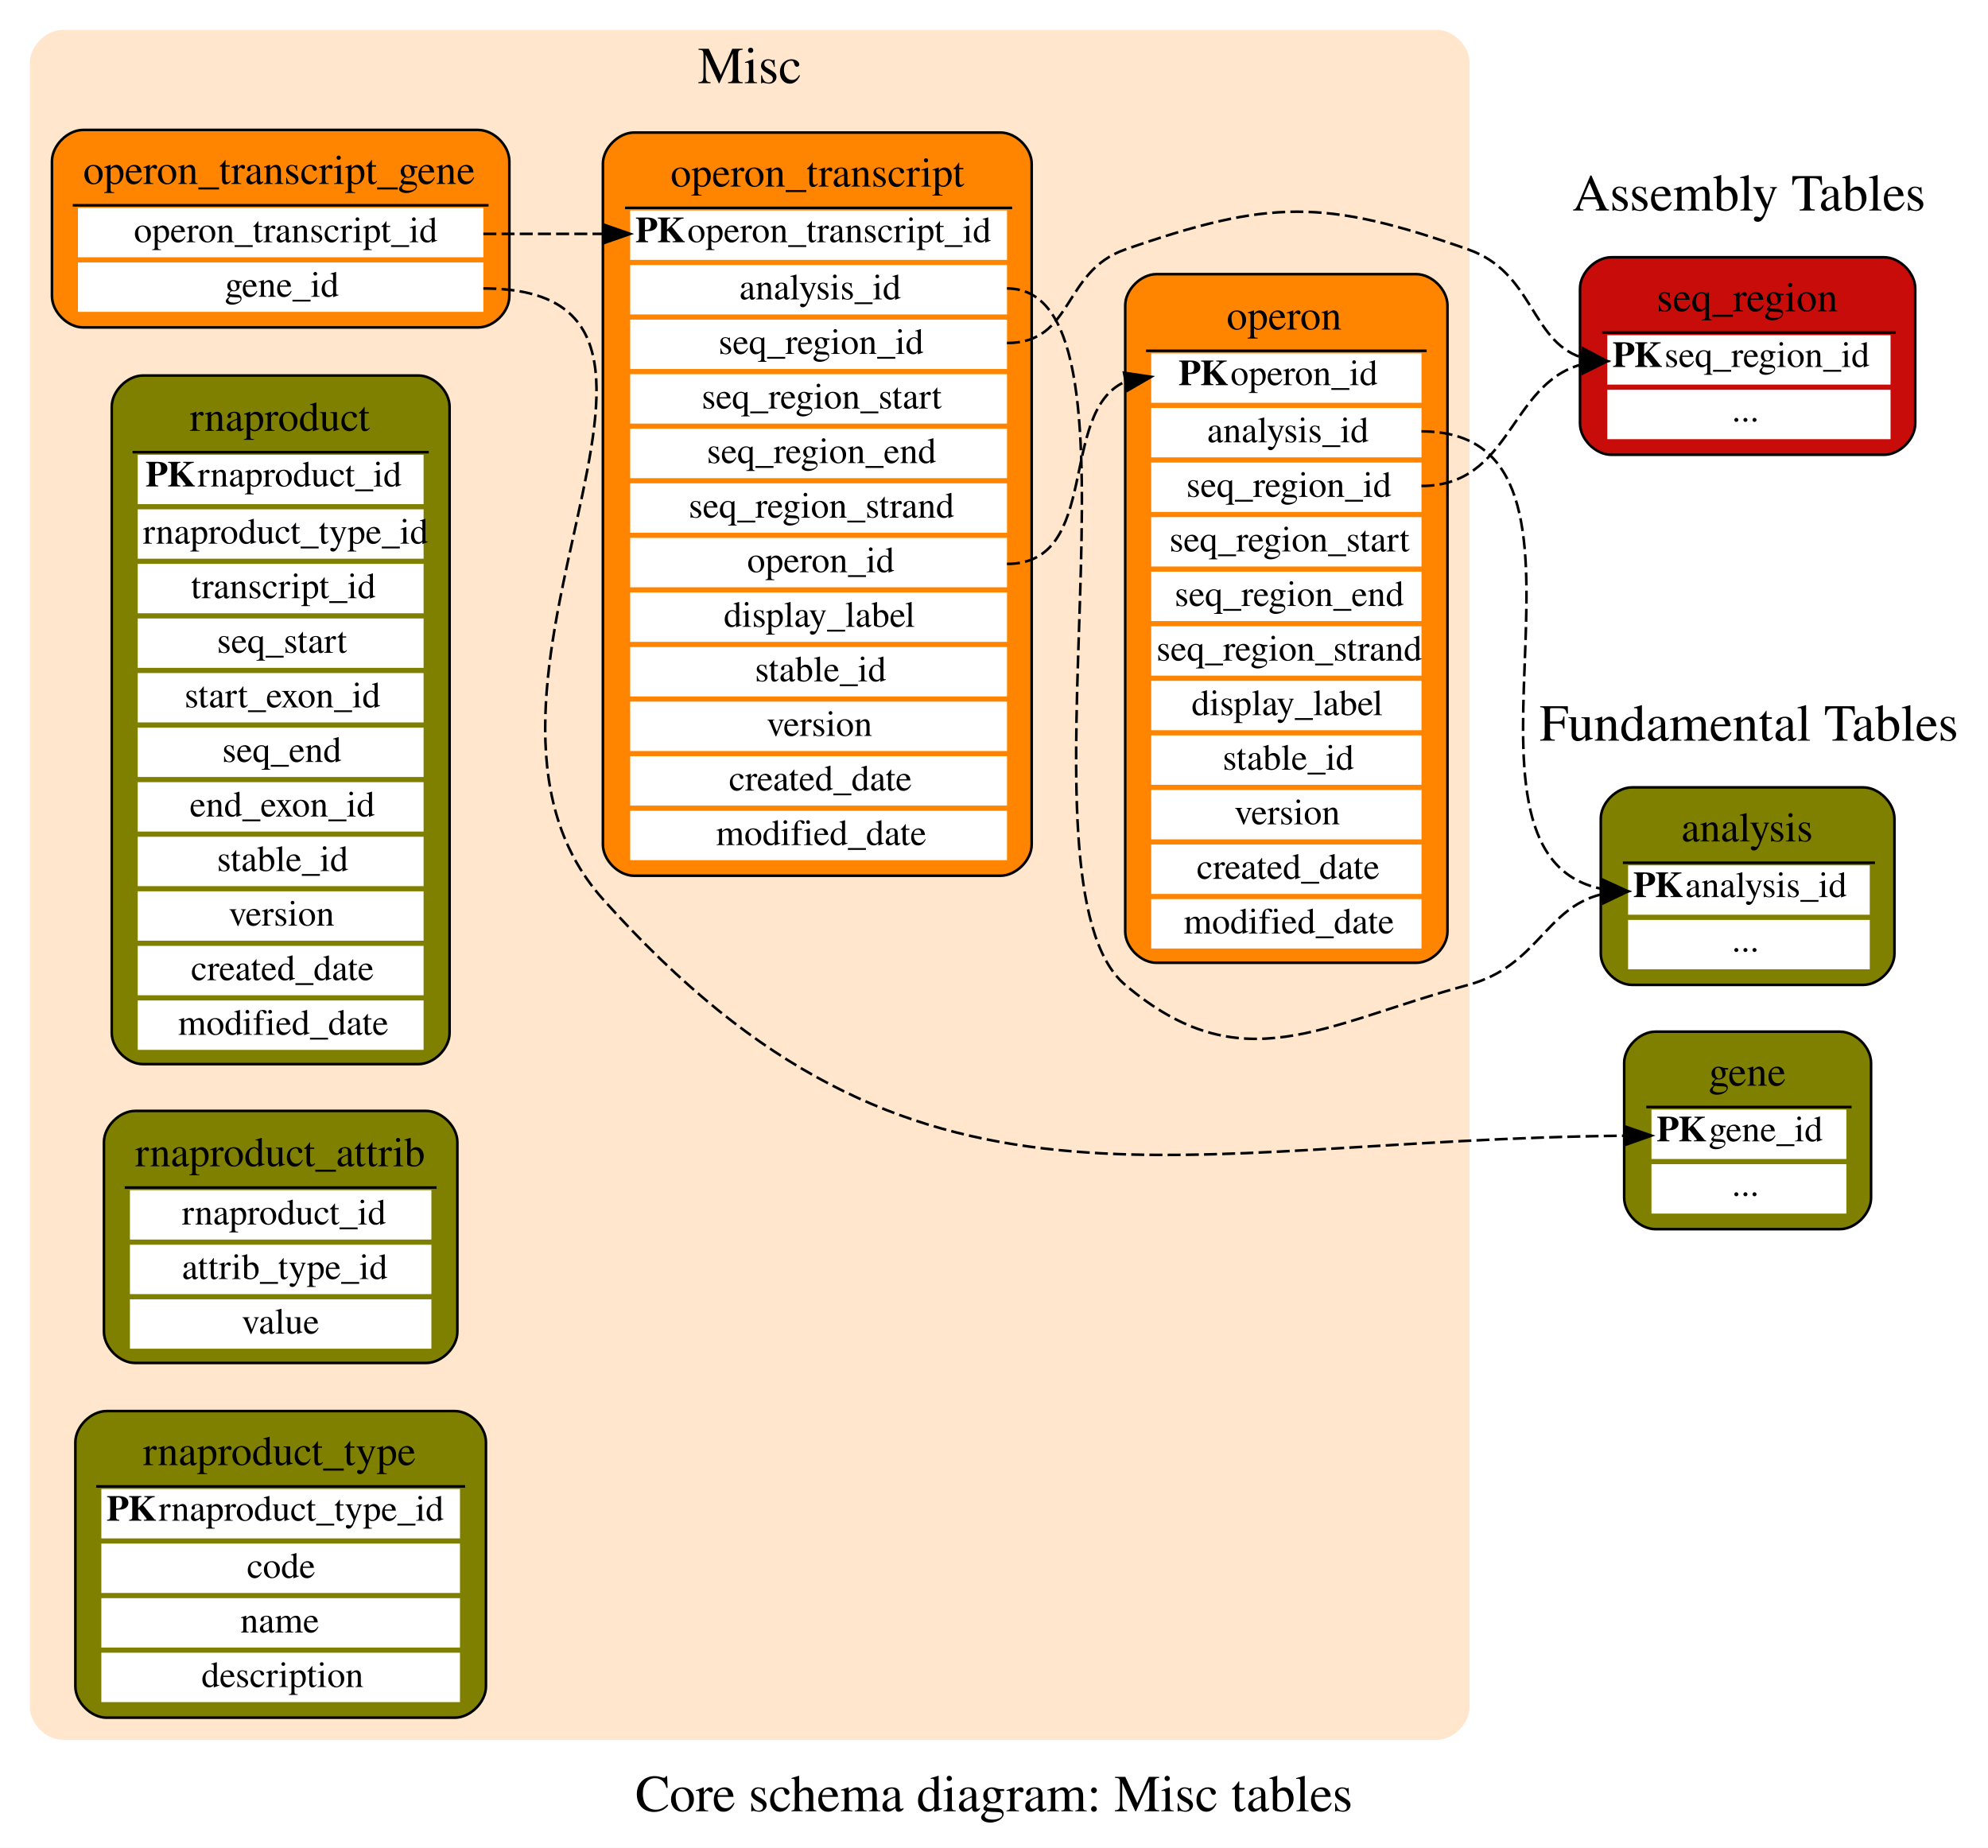
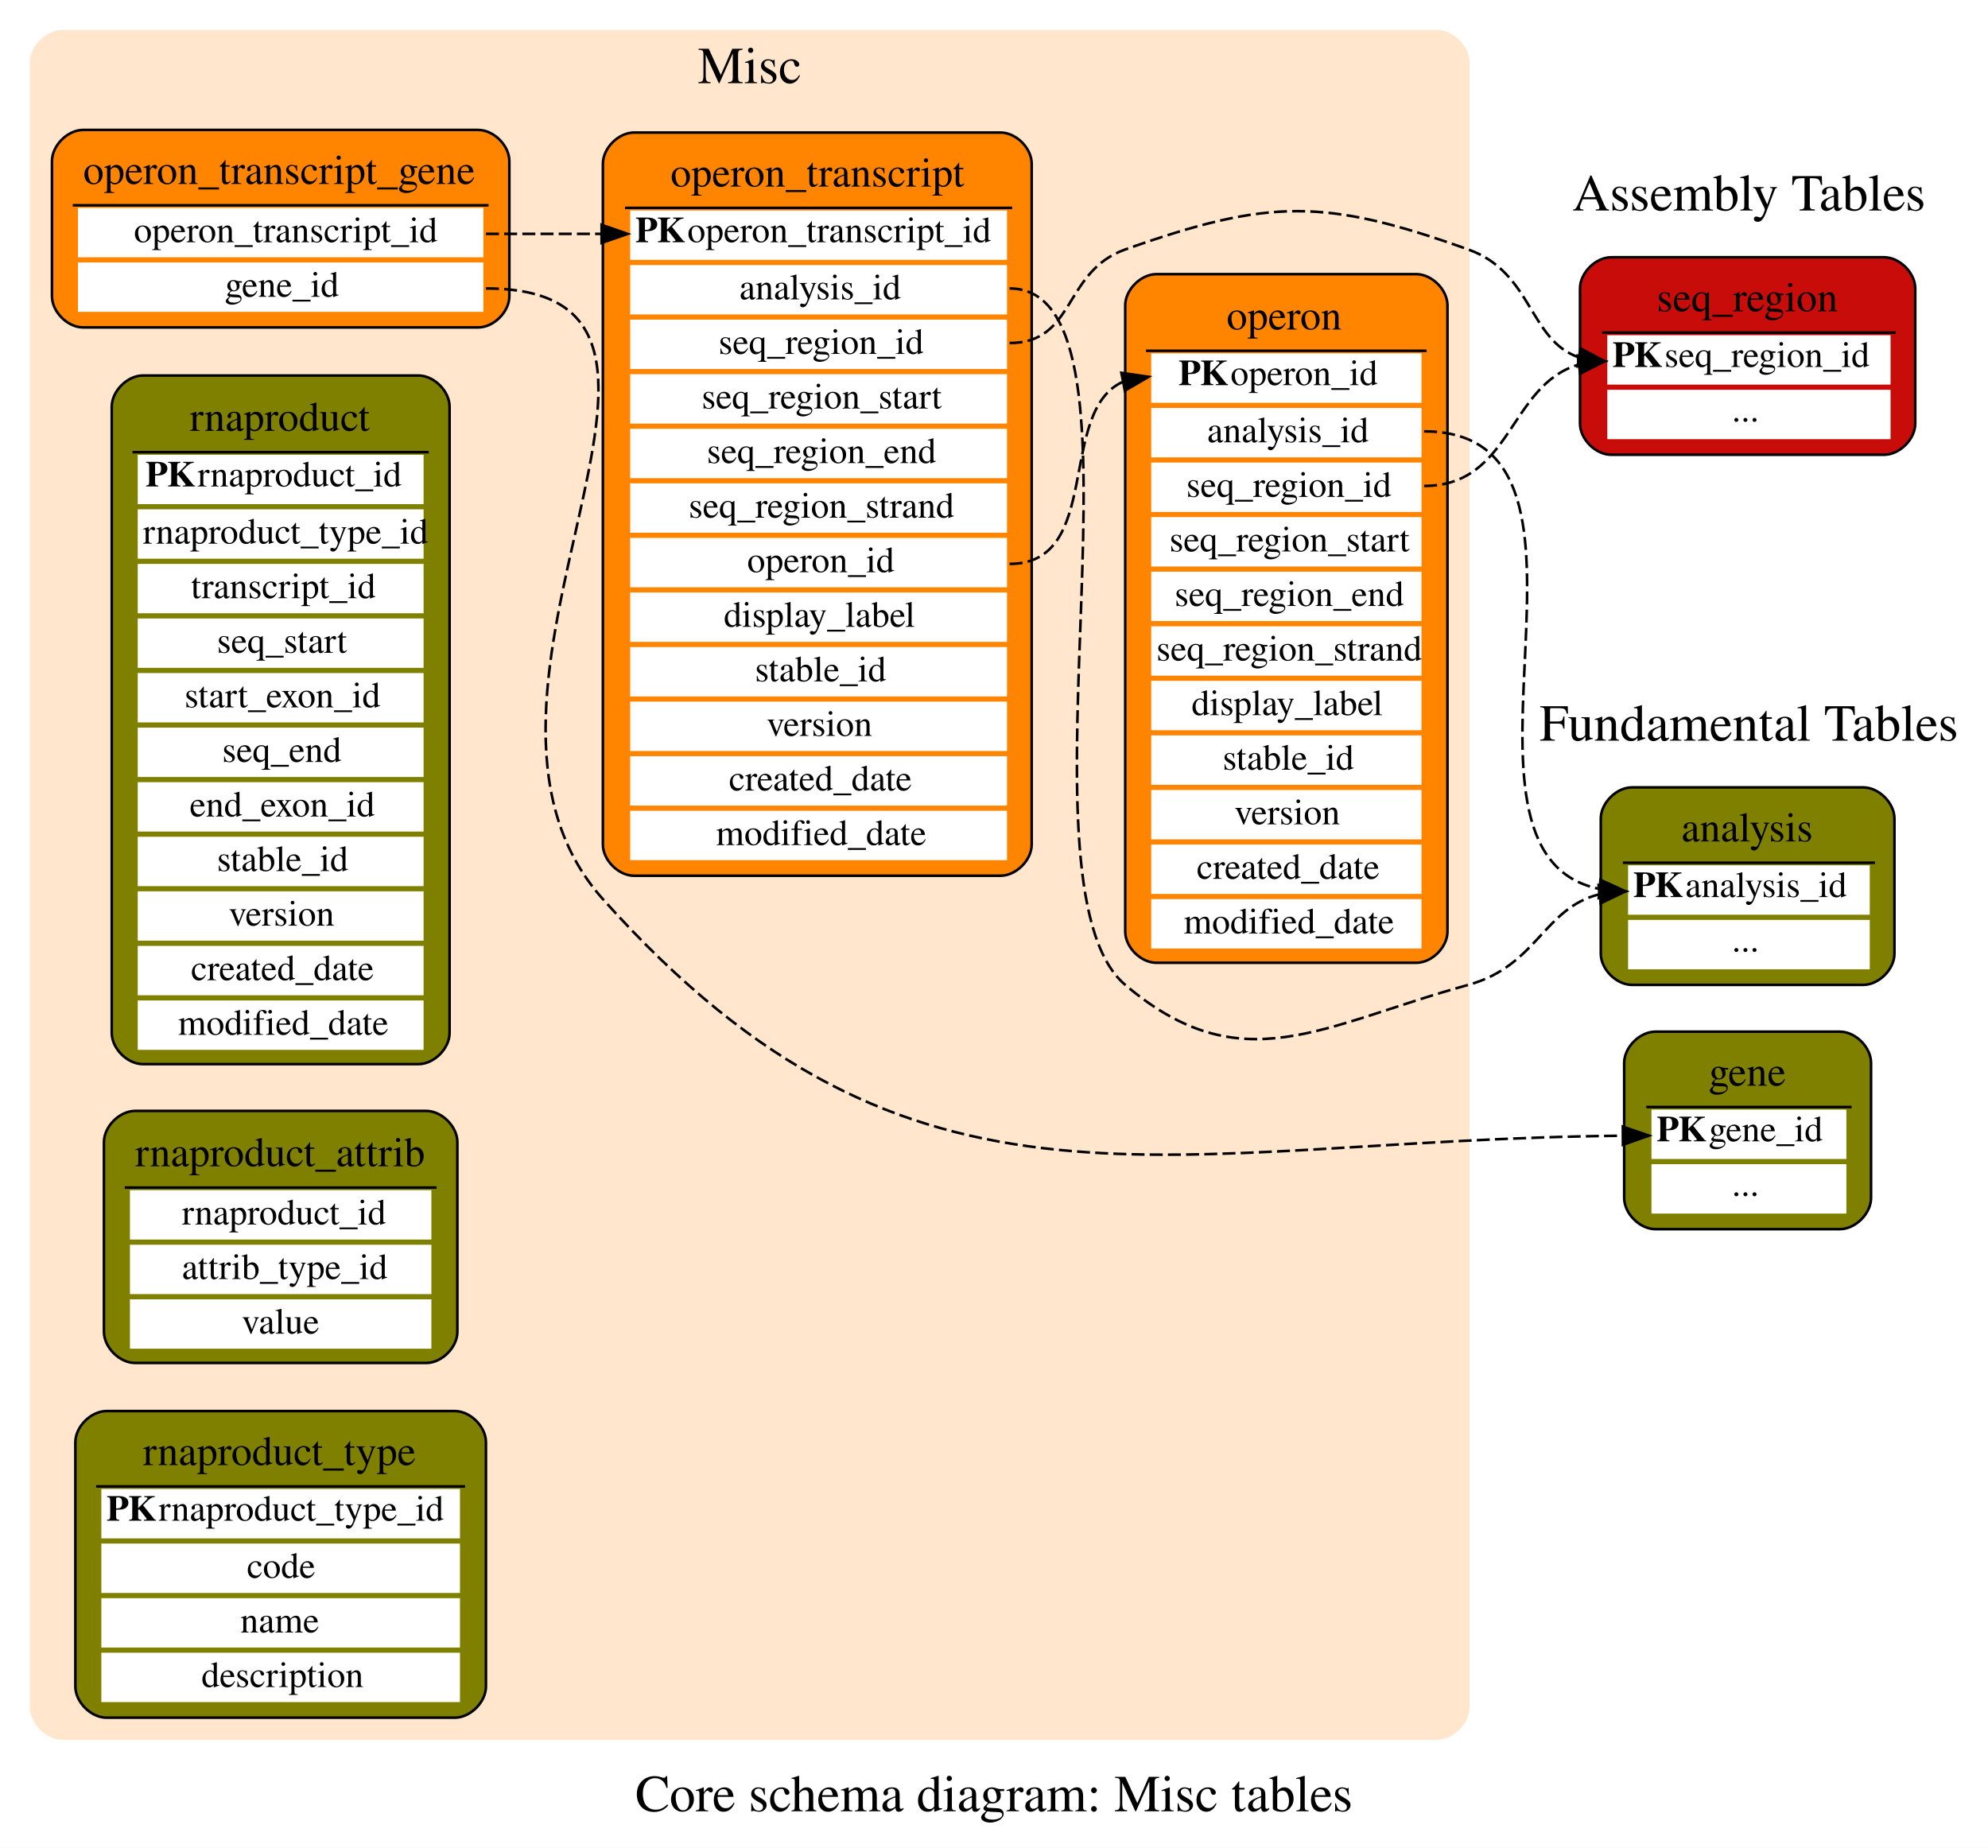
<svg xmlns="http://www.w3.org/2000/svg" width="765pt" height="711pt" viewBox="0.00 0.00 765.00 711.00">
  <g id="graph0" class="graph" transform="scale(1 1) rotate(0) translate(4 707)">
-     <polygon fill="#ffffff" stroke="transparent" points="-4,4 -4,-707 761,-707 761,4 -4,4" />
-     <text text-anchor="middle" x="378.5" y="-10" font-family="Times,serif" font-size="20.00" fill="#000000">Core schema diagram: Misc tables</text>
+     <polygon fill="white" stroke="transparent" points="-4,4 -4,-707 761,-707 761,4 -4,4" />
+     <text text-anchor="middle" x="378.5" y="-10" font-family="Times,serif" font-size="20.00">Core schema diagram: Misc tables</text>
    <g id="clust1" class="cluster">
-       <polygon fill="#ffffff" stroke="#ffffff" points="593,-524 593,-646 745,-646 745,-524 593,-524" />
-       <text text-anchor="middle" x="669" y="-626" font-family="Times,serif" font-size="20.00" fill="#000000">Assembly Tables</text>
+       <polygon fill="white" stroke="white" points="593,-524 593,-646 745,-646 745,-524 593,-524" />
+       <text text-anchor="middle" x="669" y="-626" font-family="Times,serif" font-size="20.00">Assembly Tables</text>
    </g>
    <g id="clust3" class="cluster">
      <path fill="#ffe6cc" stroke="#ffe6cc" d="M20,-38C20,-38 549,-38 549,-38 555,-38 561,-44 561,-50 561,-50 561,-683 561,-683 561,-689 555,-695 549,-695 549,-695 20,-695 20,-695 14,-695 8,-689 8,-683 8,-683 8,-50 8,-50 8,-44 14,-38 20,-38" />
-       <text text-anchor="middle" x="284.5" y="-675" font-family="Times,serif" font-size="20.00" fill="#000000">Misc</text>
+       <text text-anchor="middle" x="284.5" y="-675" font-family="Times,serif" font-size="20.00">Misc</text>
    </g>
    <g id="clust2" class="cluster">
-       <polygon fill="#ffffff" stroke="#ffffff" points="581,-226 581,-442 757,-442 757,-226 581,-226" />
-       <text text-anchor="middle" x="669" y="-422" font-family="Times,serif" font-size="20.00" fill="#000000">Fundamental Tables</text>
+       <polygon fill="white" stroke="white" points="581,-226 581,-442 757,-442 757,-226 581,-226" />
+       <text text-anchor="middle" x="669" y="-422" font-family="Times,serif" font-size="20.00">Fundamental Tables</text>
    </g>
    <g id="node1" class="node">
-       <path fill="#ff8500" stroke="#000000" d="M541,-601.5C541,-601.5 441,-601.5 441,-601.5 435,-601.5 429,-595.5 429,-589.5 429,-589.5 429,-348.5 429,-348.5 429,-342.5 435,-336.5 441,-336.5 441,-336.5 541,-336.5 541,-336.5 547,-336.5 553,-342.5 553,-348.5 553,-348.5 553,-589.5 553,-589.5 553,-595.5 547,-601.5 541,-601.5" />
-       <text text-anchor="start" x="468" y="-580.2" font-family="Times,serif" font-size="16.00" fill="#000000">operon</text>
-       <polygon fill="#ffffff" stroke="transparent" points="439,-552 439,-571 543,-571 543,-552 439,-552" />
-       <text text-anchor="start" x="449.5" y="-558.8" font-family="Times,serif" font-weight="bold" font-size="14.00" fill="#000000">PK</text>
-       <text text-anchor="start" x="469.5" y="-558.8" font-family="Times,serif" font-size="14.00" fill="#000000">  operon_id</text>
-       <polygon fill="#ffffff" stroke="transparent" points="439,-531 439,-550 543,-550 543,-531 439,-531" />
-       <text text-anchor="start" x="460.5" y="-536.8" font-family="Times,serif" font-size="14.00" fill="#000000">analysis_id</text>
-       <polygon fill="#ffffff" stroke="transparent" points="439,-510 439,-529 543,-529 543,-510 439,-510" />
-       <text text-anchor="start" x="452.5" y="-515.8" font-family="Times,serif" font-size="14.00" fill="#000000">seq_region_id</text>
-       <polygon fill="#ffffff" stroke="transparent" points="439,-489 439,-508 543,-508 543,-489 439,-489" />
-       <text text-anchor="start" x="446" y="-494.8" font-family="Times,serif" font-size="14.00" fill="#000000">seq_region_start</text>
-       <polygon fill="#ffffff" stroke="transparent" points="439,-468 439,-487 543,-487 543,-468 439,-468" />
-       <text text-anchor="start" x="448" y="-473.8" font-family="Times,serif" font-size="14.00" fill="#000000">seq_region_end</text>
-       <polygon fill="#ffffff" stroke="transparent" points="439,-447 439,-466 543,-466 543,-447 439,-447" />
-       <text text-anchor="start" x="441" y="-452.8" font-family="Times,serif" font-size="14.00" fill="#000000">seq_region_strand</text>
-       <polygon fill="#ffffff" stroke="transparent" points="439,-426 439,-445 543,-445 543,-426 439,-426" />
-       <text text-anchor="start" x="454.5" y="-431.8" font-family="Times,serif" font-size="14.00" fill="#000000">display_label</text>
-       <polygon fill="#ffffff" stroke="transparent" points="439,-405 439,-424 543,-424 543,-405 439,-405" />
-       <text text-anchor="start" x="466.5" y="-410.8" font-family="Times,serif" font-size="14.00" fill="#000000">stable_id</text>
-       <polygon fill="#ffffff" stroke="transparent" points="439,-384 439,-403 543,-403 543,-384 439,-384" />
-       <text text-anchor="start" x="471" y="-389.8" font-family="Times,serif" font-size="14.00" fill="#000000">version</text>
-       <polygon fill="#ffffff" stroke="transparent" points="439,-363 439,-382 543,-382 543,-363 439,-363" />
-       <text text-anchor="start" x="456.5" y="-368.8" font-family="Times,serif" font-size="14.00" fill="#000000">created_date</text>
-       <polygon fill="#ffffff" stroke="transparent" points="439,-342 439,-361 543,-361 543,-342 439,-342" />
-       <text text-anchor="start" x="451.5" y="-347.8" font-family="Times,serif" font-size="14.00" fill="#000000">modified_date</text>
-       <polygon fill="#000000" stroke="#000000" points="437,-572 437,-572 545,-572 545,-572 437,-572" />
+       <path fill="#ff8500" stroke="black" d="M541,-601.5C541,-601.5 441,-601.5 441,-601.5 435,-601.5 429,-595.5 429,-589.5 429,-589.5 429,-348.5 429,-348.5 429,-342.5 435,-336.5 441,-336.5 441,-336.5 541,-336.5 541,-336.5 547,-336.5 553,-342.5 553,-348.5 553,-348.5 553,-589.5 553,-589.5 553,-595.5 547,-601.5 541,-601.5" />
+       <text text-anchor="start" x="468" y="-580.2" font-family="Times,serif" font-size="16.00">operon</text>
+       <polygon fill="white" stroke="transparent" points="439,-552 439,-571 543,-571 543,-552 439,-552" />
+       <text text-anchor="start" x="449.5" y="-558.8" font-family="Times,serif" font-weight="bold" font-size="14.00">PK</text>
+       <text text-anchor="start" x="469.5" y="-558.8" font-family="Times,serif" font-size="14.00">  operon_id</text>
+       <polygon fill="white" stroke="transparent" points="439,-531 439,-550 543,-550 543,-531 439,-531" />
+       <text text-anchor="start" x="460.5" y="-536.8" font-family="Times,serif" font-size="14.00">analysis_id</text>
+       <polygon fill="white" stroke="transparent" points="439,-510 439,-529 543,-529 543,-510 439,-510" />
+       <text text-anchor="start" x="452.5" y="-515.8" font-family="Times,serif" font-size="14.00">seq_region_id</text>
+       <polygon fill="white" stroke="transparent" points="439,-489 439,-508 543,-508 543,-489 439,-489" />
+       <text text-anchor="start" x="446" y="-494.8" font-family="Times,serif" font-size="14.00">seq_region_start</text>
+       <polygon fill="white" stroke="transparent" points="439,-468 439,-487 543,-487 543,-468 439,-468" />
+       <text text-anchor="start" x="448" y="-473.8" font-family="Times,serif" font-size="14.00">seq_region_end</text>
+       <polygon fill="white" stroke="transparent" points="439,-447 439,-466 543,-466 543,-447 439,-447" />
+       <text text-anchor="start" x="441" y="-452.8" font-family="Times,serif" font-size="14.00">seq_region_strand</text>
+       <polygon fill="white" stroke="transparent" points="439,-426 439,-445 543,-445 543,-426 439,-426" />
+       <text text-anchor="start" x="454.5" y="-431.8" font-family="Times,serif" font-size="14.00">display_label</text>
+       <polygon fill="white" stroke="transparent" points="439,-405 439,-424 543,-424 543,-405 439,-405" />
+       <text text-anchor="start" x="466.5" y="-410.8" font-family="Times,serif" font-size="14.00">stable_id</text>
+       <polygon fill="white" stroke="transparent" points="439,-384 439,-403 543,-403 543,-384 439,-384" />
+       <text text-anchor="start" x="471" y="-389.8" font-family="Times,serif" font-size="14.00">version</text>
+       <polygon fill="white" stroke="transparent" points="439,-363 439,-382 543,-382 543,-363 439,-363" />
+       <text text-anchor="start" x="456.5" y="-368.8" font-family="Times,serif" font-size="14.00">created_date</text>
+       <polygon fill="white" stroke="transparent" points="439,-342 439,-361 543,-361 543,-342 439,-342" />
+       <text text-anchor="start" x="451.5" y="-347.8" font-family="Times,serif" font-size="14.00">modified_date</text>
+       <polygon fill="black" stroke="black" points="437,-572 437,-572 545,-572 545,-572 437,-572" />
    </g>
    <g id="node7" class="node">
-       <path fill="#808000" stroke="#000000" d="M713,-404C713,-404 624,-404 624,-404 618,-404 612,-398 612,-392 612,-392 612,-340 612,-340 612,-334 618,-328 624,-328 624,-328 713,-328 713,-328 719,-328 725,-334 725,-340 725,-340 725,-392 725,-392 725,-398 719,-404 713,-404" />
-       <text text-anchor="start" x="643" y="-383.2" font-family="Times,serif" font-size="16.00" fill="#000000">analysis</text>
-       <polygon fill="#ffffff" stroke="transparent" points="622.5,-355 622.5,-374 715.5,-374 715.5,-355 622.5,-355" />
-       <text text-anchor="start" x="624.5" y="-361.8" font-family="Times,serif" font-weight="bold" font-size="14.00" fill="#000000">PK</text>
-       <text text-anchor="start" x="644.5" y="-361.8" font-family="Times,serif" font-size="14.00" fill="#000000">  analysis_id</text>
-       <polygon fill="#ffffff" stroke="transparent" points="622.5,-334 622.5,-353 715.5,-353 715.5,-334 622.5,-334" />
-       <text text-anchor="start" x="663" y="-340.8" font-family="Times,serif" font-style="italic" font-size="14.00" fill="#000000">...</text>
-       <polygon fill="#000000" stroke="#000000" points="620.5,-375 620.5,-375 717.5,-375 717.5,-375 620.5,-375" />
+       <path fill="#808000" stroke="black" d="M713,-404C713,-404 624,-404 624,-404 618,-404 612,-398 612,-392 612,-392 612,-340 612,-340 612,-334 618,-328 624,-328 624,-328 713,-328 713,-328 719,-328 725,-334 725,-340 725,-340 725,-392 725,-392 725,-398 719,-404 713,-404" />
+       <text text-anchor="start" x="643" y="-383.2" font-family="Times,serif" font-size="16.00">analysis</text>
+       <polygon fill="white" stroke="transparent" points="622.5,-355 622.5,-374 715.5,-374 715.5,-355 622.5,-355" />
+       <text text-anchor="start" x="624.5" y="-361.8" font-family="Times,serif" font-weight="bold" font-size="14.00">PK</text>
+       <text text-anchor="start" x="644.5" y="-361.8" font-family="Times,serif" font-size="14.00">  analysis_id</text>
+       <polygon fill="white" stroke="transparent" points="622.5,-334 622.5,-353 715.5,-353 715.5,-334 622.5,-334" />
+       <text text-anchor="start" x="663" y="-340.8" font-family="Times,serif" font-style="italic" font-size="14.00">...</text>
+       <polygon fill="black" stroke="black" points="620.5,-375 620.5,-375 717.5,-375 717.5,-375 620.5,-375" />
    </g>
    <g id="edge1" class="edge">
-       <path fill="none" stroke="#000000" stroke-dasharray="5,2" d="M543,-541C625.532,-541 543.922,-378.884 612.348,-364.952" />
-       <polygon fill="#000000" stroke="#000000" points="612.871,-368.419 622.5,-364 612.217,-361.449 612.871,-368.419" />
+       <path fill="none" stroke="black" stroke-dasharray="5,2" d="M544,-541C626.19,-541 543.39,-378.88 611.4,-364.95" />
+       <polygon fill="black" stroke="black" points="611.87,-368.42 621.5,-364 611.22,-361.45 611.87,-368.42" />
    </g>
    <g id="node9" class="node">
-       <path fill="#c70c09" stroke="#000000" d="M721,-608C721,-608 616,-608 616,-608 610,-608 604,-602 604,-596 604,-596 604,-544 604,-544 604,-538 610,-532 616,-532 616,-532 721,-532 721,-532 727,-532 733,-538 733,-544 733,-544 733,-596 733,-596 733,-602 727,-608 721,-608" />
-       <text text-anchor="start" x="633.5" y="-587.2" font-family="Times,serif" font-size="16.00" fill="#000000">seq_region</text>
-       <polygon fill="#ffffff" stroke="transparent" points="614.5,-559 614.5,-578 723.5,-578 723.5,-559 614.5,-559" />
-       <text text-anchor="start" x="616.5" y="-565.8" font-family="Times,serif" font-weight="bold" font-size="14.00" fill="#000000">PK</text>
-       <text text-anchor="start" x="636.5" y="-565.8" font-family="Times,serif" font-size="14.00" fill="#000000">  seq_region_id</text>
-       <polygon fill="#ffffff" stroke="transparent" points="614.5,-538 614.5,-557 723.5,-557 723.5,-538 614.5,-538" />
-       <text text-anchor="start" x="663" y="-544.8" font-family="Times,serif" font-style="italic" font-size="14.00" fill="#000000">...</text>
-       <polygon fill="#000000" stroke="#000000" points="612.5,-579 612.5,-579 725.5,-579 725.5,-579 612.5,-579" />
+       <path fill="#c70c09" stroke="black" d="M721,-608C721,-608 616,-608 616,-608 610,-608 604,-602 604,-596 604,-596 604,-544 604,-544 604,-538 610,-532 616,-532 616,-532 721,-532 721,-532 727,-532 733,-538 733,-544 733,-544 733,-596 733,-596 733,-602 727,-608 721,-608" />
+       <text text-anchor="start" x="633.5" y="-587.2" font-family="Times,serif" font-size="16.00">seq_region</text>
+       <polygon fill="white" stroke="transparent" points="614.5,-559 614.5,-578 723.5,-578 723.5,-559 614.5,-559" />
+       <text text-anchor="start" x="616.5" y="-565.8" font-family="Times,serif" font-weight="bold" font-size="14.00">PK</text>
+       <text text-anchor="start" x="636.5" y="-565.8" font-family="Times,serif" font-size="14.00">  seq_region_id</text>
+       <polygon fill="white" stroke="transparent" points="614.5,-538 614.5,-557 723.5,-557 723.5,-538 614.5,-538" />
+       <text text-anchor="start" x="663" y="-544.8" font-family="Times,serif" font-style="italic" font-size="14.00">...</text>
+       <polygon fill="black" stroke="black" points="612.5,-579 612.5,-579 725.5,-579 725.5,-579 612.5,-579" />
    </g>
    <g id="edge2" class="edge">
-       <path fill="none" stroke="#000000" stroke-dasharray="5,2" d="M543,-520C577.537,-520 576.798,-559.083 604.446,-566.716" />
-       <polygon fill="#000000" stroke="#000000" points="604.137,-570.205 614.5,-568 605.024,-563.261 604.137,-570.205" />
+       <path fill="none" stroke="black" stroke-dasharray="5,2" d="M544,-520C577.73,-520 576.65,-558.75 603.31,-566.62" />
+       <polygon fill="black" stroke="black" points="603.12,-570.12 613.5,-568 604.06,-563.19 603.12,-570.12" />
    </g>
    <g id="node2" class="node">
-       <path fill="#ff8500" stroke="#000000" d="M381,-656C381,-656 240,-656 240,-656 234,-656 228,-650 228,-644 228,-644 228,-382 228,-382 228,-376 234,-370 240,-370 240,-370 381,-370 381,-370 387,-370 393,-376 393,-382 393,-382 393,-644 393,-644 393,-650 387,-656 381,-656" />
-       <text text-anchor="start" x="254" y="-635.2" font-family="Times,serif" font-size="16.00" fill="#000000">operon_transcript</text>
-       <polygon fill="#ffffff" stroke="transparent" points="238.5,-607 238.5,-626 383.5,-626 383.5,-607 238.5,-607" />
-       <text text-anchor="start" x="240.5" y="-613.8" font-family="Times,serif" font-weight="bold" font-size="14.00" fill="#000000">PK</text>
-       <text text-anchor="start" x="260.5" y="-613.8" font-family="Times,serif" font-size="14.00" fill="#000000">  operon_transcript_id</text>
-       <polygon fill="#ffffff" stroke="transparent" points="238.5,-586 238.5,-605 383.5,-605 383.5,-586 238.5,-586" />
-       <text text-anchor="start" x="280.5" y="-591.8" font-family="Times,serif" font-size="14.00" fill="#000000">analysis_id</text>
-       <polygon fill="#ffffff" stroke="transparent" points="238.5,-565 238.5,-584 383.5,-584 383.5,-565 238.5,-565" />
-       <text text-anchor="start" x="272.5" y="-570.8" font-family="Times,serif" font-size="14.00" fill="#000000">seq_region_id</text>
-       <polygon fill="#ffffff" stroke="transparent" points="238.5,-544 238.5,-563 383.5,-563 383.5,-544 238.5,-544" />
-       <text text-anchor="start" x="266" y="-549.8" font-family="Times,serif" font-size="14.00" fill="#000000">seq_region_start</text>
-       <polygon fill="#ffffff" stroke="transparent" points="238.5,-523 238.5,-542 383.5,-542 383.5,-523 238.5,-523" />
-       <text text-anchor="start" x="268" y="-528.8" font-family="Times,serif" font-size="14.00" fill="#000000">seq_region_end</text>
-       <polygon fill="#ffffff" stroke="transparent" points="238.5,-502 238.5,-521 383.5,-521 383.5,-502 238.5,-502" />
-       <text text-anchor="start" x="261" y="-507.8" font-family="Times,serif" font-size="14.00" fill="#000000">seq_region_strand</text>
-       <polygon fill="#ffffff" stroke="transparent" points="238.5,-481 238.5,-500 383.5,-500 383.5,-481 238.5,-481" />
-       <text text-anchor="start" x="283.5" y="-486.8" font-family="Times,serif" font-size="14.00" fill="#000000">operon_id</text>
-       <polygon fill="#ffffff" stroke="transparent" points="238.5,-460 238.5,-479 383.5,-479 383.5,-460 238.5,-460" />
-       <text text-anchor="start" x="274.5" y="-465.8" font-family="Times,serif" font-size="14.00" fill="#000000">display_label</text>
-       <polygon fill="#ffffff" stroke="transparent" points="238.5,-439 238.5,-458 383.5,-458 383.5,-439 238.5,-439" />
-       <text text-anchor="start" x="286.5" y="-444.8" font-family="Times,serif" font-size="14.00" fill="#000000">stable_id</text>
-       <polygon fill="#ffffff" stroke="transparent" points="238.5,-418 238.5,-437 383.5,-437 383.5,-418 238.5,-418" />
-       <text text-anchor="start" x="291" y="-423.8" font-family="Times,serif" font-size="14.00" fill="#000000">version</text>
-       <polygon fill="#ffffff" stroke="transparent" points="238.5,-397 238.5,-416 383.5,-416 383.5,-397 238.5,-397" />
-       <text text-anchor="start" x="276.5" y="-402.8" font-family="Times,serif" font-size="14.00" fill="#000000">created_date</text>
-       <polygon fill="#ffffff" stroke="transparent" points="238.5,-376 238.5,-395 383.5,-395 383.5,-376 238.5,-376" />
-       <text text-anchor="start" x="271.5" y="-381.8" font-family="Times,serif" font-size="14.00" fill="#000000">modified_date</text>
-       <polygon fill="#000000" stroke="#000000" points="236.5,-627 236.5,-627 385.5,-627 385.5,-627 236.5,-627" />
+       <path fill="#ff8500" stroke="black" d="M381,-656C381,-656 240,-656 240,-656 234,-656 228,-650 228,-644 228,-644 228,-382 228,-382 228,-376 234,-370 240,-370 240,-370 381,-370 381,-370 387,-370 393,-376 393,-382 393,-382 393,-644 393,-644 393,-650 387,-656 381,-656" />
+       <text text-anchor="start" x="254" y="-635.2" font-family="Times,serif" font-size="16.00">operon_transcript</text>
+       <polygon fill="white" stroke="transparent" points="238.5,-607 238.5,-626 383.5,-626 383.5,-607 238.5,-607" />
+       <text text-anchor="start" x="240.5" y="-613.8" font-family="Times,serif" font-weight="bold" font-size="14.00">PK</text>
+       <text text-anchor="start" x="260.5" y="-613.8" font-family="Times,serif" font-size="14.00">  operon_transcript_id</text>
+       <polygon fill="white" stroke="transparent" points="238.5,-586 238.5,-605 383.5,-605 383.5,-586 238.5,-586" />
+       <text text-anchor="start" x="280.5" y="-591.8" font-family="Times,serif" font-size="14.00">analysis_id</text>
+       <polygon fill="white" stroke="transparent" points="238.5,-565 238.5,-584 383.5,-584 383.5,-565 238.5,-565" />
+       <text text-anchor="start" x="272.5" y="-570.8" font-family="Times,serif" font-size="14.00">seq_region_id</text>
+       <polygon fill="white" stroke="transparent" points="238.5,-544 238.5,-563 383.5,-563 383.5,-544 238.5,-544" />
+       <text text-anchor="start" x="266" y="-549.8" font-family="Times,serif" font-size="14.00">seq_region_start</text>
+       <polygon fill="white" stroke="transparent" points="238.5,-523 238.5,-542 383.5,-542 383.5,-523 238.5,-523" />
+       <text text-anchor="start" x="268" y="-528.8" font-family="Times,serif" font-size="14.00">seq_region_end</text>
+       <polygon fill="white" stroke="transparent" points="238.5,-502 238.5,-521 383.5,-521 383.5,-502 238.5,-502" />
+       <text text-anchor="start" x="261" y="-507.8" font-family="Times,serif" font-size="14.00">seq_region_strand</text>
+       <polygon fill="white" stroke="transparent" points="238.5,-481 238.5,-500 383.5,-500 383.5,-481 238.5,-481" />
+       <text text-anchor="start" x="283.5" y="-486.8" font-family="Times,serif" font-size="14.00">operon_id</text>
+       <polygon fill="white" stroke="transparent" points="238.5,-460 238.5,-479 383.5,-479 383.5,-460 238.5,-460" />
+       <text text-anchor="start" x="274.5" y="-465.8" font-family="Times,serif" font-size="14.00">display_label</text>
+       <polygon fill="white" stroke="transparent" points="238.5,-439 238.5,-458 383.5,-458 383.5,-439 238.5,-439" />
+       <text text-anchor="start" x="286.5" y="-444.8" font-family="Times,serif" font-size="14.00">stable_id</text>
+       <polygon fill="white" stroke="transparent" points="238.5,-418 238.5,-437 383.5,-437 383.5,-418 238.5,-418" />
+       <text text-anchor="start" x="291" y="-423.8" font-family="Times,serif" font-size="14.00">version</text>
+       <polygon fill="white" stroke="transparent" points="238.5,-397 238.5,-416 383.5,-416 383.5,-397 238.5,-397" />
+       <text text-anchor="start" x="276.5" y="-402.8" font-family="Times,serif" font-size="14.00">created_date</text>
+       <polygon fill="white" stroke="transparent" points="238.5,-376 238.5,-395 383.5,-395 383.5,-376 238.5,-376" />
+       <text text-anchor="start" x="271.5" y="-381.8" font-family="Times,serif" font-size="14.00">modified_date</text>
+       <polygon fill="black" stroke="black" points="236.5,-627 236.5,-627 385.5,-627 385.5,-627 236.5,-627" />
    </g>
    <g id="edge4" class="edge">
-       <path fill="none" stroke="#000000" stroke-dasharray="5,2" d="M383.5,-490C419.958,-490 402.913,-548.624 428.921,-560.074" />
-       <polygon fill="#000000" stroke="#000000" points="428.521,-563.561 439,-562 429.835,-556.685 428.521,-563.561" />
+       <path fill="none" stroke="black" stroke-dasharray="5,2" d="M384.5,-490C420.47,-490 402.63,-548.62 428.09,-560.07" />
+       <polygon fill="black" stroke="black" points="427.52,-563.53 438,-562 428.85,-556.66 427.52,-563.53" />
    </g>
    <g id="edge3" class="edge">
-       <path fill="none" stroke="#000000" stroke-dasharray="5,2" d="M383.5,-596C443.908,-596 382.849,-366.976 429,-328 473.821,-290.147 504.378,-312.646 561,-328 587.866,-335.285 590.548,-357.574 612.307,-362.865" />
-       <polygon fill="#000000" stroke="#000000" points="612.174,-366.371 622.5,-364 612.949,-359.414 612.174,-366.371" />
+       <path fill="none" stroke="black" stroke-dasharray="5,2" d="M384.5,-596C444.87,-596 382.95,-367.04 429,-328 473.75,-290.07 504.43,-312.44 561,-328 587.52,-335.29 589.99,-357.58 611.44,-362.86" />
+       <polygon fill="black" stroke="black" points="611.17,-366.36 621.5,-364 611.96,-359.4 611.17,-366.36" />
    </g>
    <g id="edge5" class="edge">
-       <path fill="none" stroke="#000000" stroke-dasharray="5,2" d="M383.5,-575C409.286,-575 404.644,-602.53 429,-611 484.412,-630.27 505.663,-630.482 561,-611 586.066,-602.175 584.91,-576.096 604.36,-569.519" />
-       <polygon fill="#000000" stroke="#000000" points="605.129,-572.943 614.5,-568 604.092,-566.021 605.129,-572.943" />
+       <path fill="none" stroke="black" stroke-dasharray="5,2" d="M384.5,-575C409.94,-575 405.02,-602.51 429,-611 484.31,-630.57 505.75,-630.74 561,-611 585.74,-602.16 584.33,-576.09 603.49,-569.52" />
+       <polygon fill="black" stroke="black" points="604.14,-572.96 613.5,-568 603.09,-566.04 604.14,-572.96" />
    </g>
    <g id="node3" class="node">
-       <path fill="#ff8500" stroke="#000000" d="M180,-657C180,-657 28,-657 28,-657 22,-657 16,-651 16,-645 16,-645 16,-593 16,-593 16,-587 22,-581 28,-581 28,-581 180,-581 180,-581 186,-581 192,-587 192,-593 192,-593 192,-645 192,-645 192,-651 186,-657 180,-657" />
-       <text text-anchor="start" x="28" y="-636.2" font-family="Times,serif" font-size="16.00" fill="#000000">operon_transcript_gene</text>
-       <polygon fill="#ffffff" stroke="transparent" points="26,-608 26,-627 182,-627 182,-608 26,-608" />
-       <text text-anchor="start" x="47.5" y="-613.8" font-family="Times,serif" font-size="14.00" fill="#000000">operon_transcript_id</text>
-       <polygon fill="#ffffff" stroke="transparent" points="26,-587 26,-606 182,-606 182,-587 26,-587" />
-       <text text-anchor="start" x="82.5" y="-592.8" font-family="Times,serif" font-size="14.00" fill="#000000">gene_id</text>
-       <polygon fill="#000000" stroke="#000000" points="24,-628 24,-628 184,-628 184,-628 24,-628" />
+       <path fill="#ff8500" stroke="black" d="M180,-657C180,-657 28,-657 28,-657 22,-657 16,-651 16,-645 16,-645 16,-593 16,-593 16,-587 22,-581 28,-581 28,-581 180,-581 180,-581 186,-581 192,-587 192,-593 192,-593 192,-645 192,-645 192,-651 186,-657 180,-657" />
+       <text text-anchor="start" x="28" y="-636.2" font-family="Times,serif" font-size="16.00">operon_transcript_gene</text>
+       <polygon fill="white" stroke="transparent" points="26,-608 26,-627 182,-627 182,-608 26,-608" />
+       <text text-anchor="start" x="47.5" y="-613.8" font-family="Times,serif" font-size="14.00">operon_transcript_id</text>
+       <polygon fill="white" stroke="transparent" points="26,-587 26,-606 182,-606 182,-587 26,-587" />
+       <text text-anchor="start" x="82.5" y="-592.8" font-family="Times,serif" font-size="14.00">gene_id</text>
+       <polygon fill="black" stroke="black" points="24,-628 24,-628 184,-628 184,-628 24,-628" />
    </g>
    <g id="edge7" class="edge">
-       <path fill="none" stroke="#000000" stroke-dasharray="5,2" d="M182,-617C203.384,-617 211.11,-617 228.439,-617" />
-       <polygon fill="#000000" stroke="#000000" points="228.5,-620.5 238.5,-617 228.5,-613.5 228.5,-620.5" />
+       <path fill="none" stroke="black" stroke-dasharray="5,2" d="M183,-617C203.44,-617 210.94,-617 227.34,-617" />
+       <polygon fill="black" stroke="black" points="227.5,-620.5 237.5,-617 227.5,-613.5 227.5,-620.5" />
    </g>
    <g id="node8" class="node">
-       <path fill="#808000" stroke="#000000" d="M704,-310C704,-310 633,-310 633,-310 627,-310 621,-304 621,-298 621,-298 621,-246 621,-246 621,-240 627,-234 633,-234 633,-234 704,-234 704,-234 710,-234 716,-240 716,-246 716,-246 716,-298 716,-298 716,-304 710,-310 704,-310" />
-       <text text-anchor="start" x="653.5" y="-289.2" font-family="Times,serif" font-size="16.00" fill="#000000">gene</text>
-       <polygon fill="#ffffff" stroke="transparent" points="631.5,-261 631.5,-280 706.5,-280 706.5,-261 631.5,-261" />
-       <text text-anchor="start" x="633.5" y="-267.8" font-family="Times,serif" font-weight="bold" font-size="14.00" fill="#000000">PK</text>
-       <text text-anchor="start" x="653.5" y="-267.8" font-family="Times,serif" font-size="14.00" fill="#000000">  gene_id</text>
-       <polygon fill="#ffffff" stroke="transparent" points="631.5,-240 631.5,-259 706.5,-259 706.5,-240 631.5,-240" />
-       <text text-anchor="start" x="663" y="-246.8" font-family="Times,serif" font-style="italic" font-size="14.00" fill="#000000">...</text>
-       <polygon fill="#000000" stroke="#000000" points="629.5,-281 629.5,-281 708.5,-281 708.5,-281 629.5,-281" />
+       <path fill="#808000" stroke="black" d="M704,-310C704,-310 633,-310 633,-310 627,-310 621,-304 621,-298 621,-298 621,-246 621,-246 621,-240 627,-234 633,-234 633,-234 704,-234 704,-234 710,-234 716,-240 716,-246 716,-246 716,-298 716,-298 716,-304 710,-310 704,-310" />
+       <text text-anchor="start" x="653.5" y="-289.2" font-family="Times,serif" font-size="16.00">gene</text>
+       <polygon fill="white" stroke="transparent" points="631.5,-261 631.5,-280 706.5,-280 706.5,-261 631.5,-261" />
+       <text text-anchor="start" x="633.5" y="-267.8" font-family="Times,serif" font-weight="bold" font-size="14.00">PK</text>
+       <text text-anchor="start" x="653.5" y="-267.8" font-family="Times,serif" font-size="14.00">  gene_id</text>
+       <polygon fill="white" stroke="transparent" points="631.5,-240 631.5,-259 706.5,-259 706.5,-240 631.5,-240" />
+       <text text-anchor="start" x="663" y="-246.8" font-family="Times,serif" font-style="italic" font-size="14.00">...</text>
+       <polygon fill="black" stroke="black" points="629.5,-281 629.5,-281 708.5,-281 708.5,-281 629.5,-281" />
    </g>
    <g id="edge6" class="edge">
-       <path fill="none" stroke="#000000" stroke-dasharray="5,2" d="M182,-596C288.427,-596 157.073,-440.347 228,-361 348.244,-226.482 444.049,-268.354 621.356,-269.954" />
-       <polygon fill="#000000" stroke="#000000" points="621.484,-273.454 631.5,-270 621.516,-266.454 621.484,-273.454" />
+       <path fill="none" stroke="black" stroke-dasharray="5,2" d="M183,-596C289.34,-596 157.13,-440.28 228,-361 347.96,-226.8 443.49,-268.37 620.38,-269.95" />
+       <polygon fill="black" stroke="black" points="620.48,-273.45 630.5,-270 620.52,-266.45 620.48,-273.45" />
    </g>
    <g id="node4" class="node">
-       <path fill="#808000" stroke="#000000" d="M157,-562.5C157,-562.5 51,-562.5 51,-562.5 45,-562.5 39,-556.5 39,-550.5 39,-550.5 39,-309.5 39,-309.5 39,-303.5 45,-297.5 51,-297.5 51,-297.5 157,-297.5 157,-297.5 163,-297.5 169,-303.5 169,-309.5 169,-309.5 169,-550.5 169,-550.5 169,-556.5 163,-562.5 157,-562.5" />
-       <text text-anchor="start" x="69" y="-541.2" font-family="Times,serif" font-size="16.00" fill="#000000">rnaproduct</text>
-       <polygon fill="#ffffff" stroke="transparent" points="49,-513 49,-532 159,-532 159,-513 49,-513" />
-       <text text-anchor="start" x="52" y="-519.8" font-family="Times,serif" font-weight="bold" font-size="14.00" fill="#000000">PK</text>
-       <text text-anchor="start" x="72" y="-519.8" font-family="Times,serif" font-size="14.00" fill="#000000">  rnaproduct_id</text>
-       <polygon fill="#ffffff" stroke="transparent" points="49,-492 49,-511 159,-511 159,-492 49,-492" />
-       <text text-anchor="start" x="51" y="-497.8" font-family="Times,serif" font-size="14.00" fill="#000000">rnaproduct_type_id</text>
-       <polygon fill="#ffffff" stroke="transparent" points="49,-471 49,-490 159,-490 159,-471 49,-471" />
-       <text text-anchor="start" x="69.5" y="-476.8" font-family="Times,serif" font-size="14.00" fill="#000000">transcript_id</text>
-       <polygon fill="#ffffff" stroke="transparent" points="49,-450 49,-469 159,-469 159,-450 49,-450" />
-       <text text-anchor="start" x="79.5" y="-455.8" font-family="Times,serif" font-size="14.00" fill="#000000">seq_start</text>
-       <polygon fill="#ffffff" stroke="transparent" points="49,-429 49,-448 159,-448 159,-429 49,-429" />
-       <text text-anchor="start" x="67" y="-434.8" font-family="Times,serif" font-size="14.00" fill="#000000">start_exon_id</text>
-       <polygon fill="#ffffff" stroke="transparent" points="49,-408 49,-427 159,-427 159,-408 49,-408" />
-       <text text-anchor="start" x="81.5" y="-413.8" font-family="Times,serif" font-size="14.00" fill="#000000">seq_end</text>
-       <polygon fill="#ffffff" stroke="transparent" points="49,-387 49,-406 159,-406 159,-387 49,-387" />
-       <text text-anchor="start" x="69" y="-392.8" font-family="Times,serif" font-size="14.00" fill="#000000">end_exon_id</text>
-       <polygon fill="#ffffff" stroke="transparent" points="49,-366 49,-385 159,-385 159,-366 49,-366" />
-       <text text-anchor="start" x="79.5" y="-371.8" font-family="Times,serif" font-size="14.00" fill="#000000">stable_id</text>
-       <polygon fill="#ffffff" stroke="transparent" points="49,-345 49,-364 159,-364 159,-345 49,-345" />
-       <text text-anchor="start" x="84" y="-350.8" font-family="Times,serif" font-size="14.00" fill="#000000">version</text>
-       <polygon fill="#ffffff" stroke="transparent" points="49,-324 49,-343 159,-343 159,-324 49,-324" />
-       <text text-anchor="start" x="69.5" y="-329.8" font-family="Times,serif" font-size="14.00" fill="#000000">created_date</text>
-       <polygon fill="#ffffff" stroke="transparent" points="49,-303 49,-322 159,-322 159,-303 49,-303" />
-       <text text-anchor="start" x="64.5" y="-308.8" font-family="Times,serif" font-size="14.00" fill="#000000">modified_date</text>
-       <polygon fill="#000000" stroke="#000000" points="47,-533 47,-533 161,-533 161,-533 47,-533" />
+       <path fill="#808000" stroke="black" d="M157,-562.5C157,-562.5 51,-562.5 51,-562.5 45,-562.5 39,-556.5 39,-550.5 39,-550.5 39,-309.5 39,-309.5 39,-303.5 45,-297.5 51,-297.5 51,-297.5 157,-297.5 157,-297.5 163,-297.5 169,-303.5 169,-309.5 169,-309.5 169,-550.5 169,-550.5 169,-556.5 163,-562.5 157,-562.5" />
+       <text text-anchor="start" x="69" y="-541.2" font-family="Times,serif" font-size="16.00">rnaproduct</text>
+       <polygon fill="white" stroke="transparent" points="49,-513 49,-532 159,-532 159,-513 49,-513" />
+       <text text-anchor="start" x="52" y="-519.8" font-family="Times,serif" font-weight="bold" font-size="14.00">PK</text>
+       <text text-anchor="start" x="72" y="-519.8" font-family="Times,serif" font-size="14.00">  rnaproduct_id</text>
+       <polygon fill="white" stroke="transparent" points="49,-492 49,-511 159,-511 159,-492 49,-492" />
+       <text text-anchor="start" x="51" y="-497.8" font-family="Times,serif" font-size="14.00">rnaproduct_type_id</text>
+       <polygon fill="white" stroke="transparent" points="49,-471 49,-490 159,-490 159,-471 49,-471" />
+       <text text-anchor="start" x="69.5" y="-476.8" font-family="Times,serif" font-size="14.00">transcript_id</text>
+       <polygon fill="white" stroke="transparent" points="49,-450 49,-469 159,-469 159,-450 49,-450" />
+       <text text-anchor="start" x="79.5" y="-455.8" font-family="Times,serif" font-size="14.00">seq_start</text>
+       <polygon fill="white" stroke="transparent" points="49,-429 49,-448 159,-448 159,-429 49,-429" />
+       <text text-anchor="start" x="67" y="-434.8" font-family="Times,serif" font-size="14.00">start_exon_id</text>
+       <polygon fill="white" stroke="transparent" points="49,-408 49,-427 159,-427 159,-408 49,-408" />
+       <text text-anchor="start" x="81.5" y="-413.8" font-family="Times,serif" font-size="14.00">seq_end</text>
+       <polygon fill="white" stroke="transparent" points="49,-387 49,-406 159,-406 159,-387 49,-387" />
+       <text text-anchor="start" x="69" y="-392.8" font-family="Times,serif" font-size="14.00">end_exon_id</text>
+       <polygon fill="white" stroke="transparent" points="49,-366 49,-385 159,-385 159,-366 49,-366" />
+       <text text-anchor="start" x="79.5" y="-371.8" font-family="Times,serif" font-size="14.00">stable_id</text>
+       <polygon fill="white" stroke="transparent" points="49,-345 49,-364 159,-364 159,-345 49,-345" />
+       <text text-anchor="start" x="84" y="-350.8" font-family="Times,serif" font-size="14.00">version</text>
+       <polygon fill="white" stroke="transparent" points="49,-324 49,-343 159,-343 159,-324 49,-324" />
+       <text text-anchor="start" x="69.5" y="-329.8" font-family="Times,serif" font-size="14.00">created_date</text>
+       <polygon fill="white" stroke="transparent" points="49,-303 49,-322 159,-322 159,-303 49,-303" />
+       <text text-anchor="start" x="64.5" y="-308.8" font-family="Times,serif" font-size="14.00">modified_date</text>
+       <polygon fill="black" stroke="black" points="47,-533 47,-533 161,-533 161,-533 47,-533" />
    </g>
    <g id="node5" class="node">
-       <path fill="#808000" stroke="#000000" d="M160,-279.5C160,-279.5 48,-279.5 48,-279.5 42,-279.5 36,-273.5 36,-267.5 36,-267.5 36,-194.5 36,-194.5 36,-188.5 42,-182.5 48,-182.5 48,-182.5 160,-182.5 160,-182.5 166,-182.5 172,-188.5 172,-194.5 172,-194.5 172,-267.5 172,-267.5 172,-273.5 166,-279.5 160,-279.5" />
-       <text text-anchor="start" x="48" y="-258.2" font-family="Times,serif" font-size="16.00" fill="#000000">rnaproduct_attrib</text>
-       <polygon fill="#ffffff" stroke="transparent" points="46,-230 46,-249 162,-249 162,-230 46,-230" />
-       <text text-anchor="start" x="66" y="-235.8" font-family="Times,serif" font-size="14.00" fill="#000000">rnaproduct_id</text>
-       <polygon fill="#ffffff" stroke="transparent" points="46,-209 46,-228 162,-228 162,-209 46,-209" />
-       <text text-anchor="start" x="66" y="-214.8" font-family="Times,serif" font-size="14.00" fill="#000000">attrib_type_id</text>
-       <polygon fill="#ffffff" stroke="transparent" points="46,-188 46,-207 162,-207 162,-188 46,-188" />
-       <text text-anchor="start" x="89" y="-193.8" font-family="Times,serif" font-size="14.00" fill="#000000">value</text>
-       <polygon fill="#000000" stroke="#000000" points="44,-250 44,-250 164,-250 164,-250 44,-250" />
+       <path fill="#808000" stroke="black" d="M160,-279.5C160,-279.5 48,-279.5 48,-279.5 42,-279.5 36,-273.5 36,-267.5 36,-267.5 36,-194.5 36,-194.5 36,-188.5 42,-182.5 48,-182.5 48,-182.5 160,-182.5 160,-182.5 166,-182.5 172,-188.5 172,-194.5 172,-194.5 172,-267.5 172,-267.5 172,-273.5 166,-279.5 160,-279.5" />
+       <text text-anchor="start" x="48" y="-258.2" font-family="Times,serif" font-size="16.00">rnaproduct_attrib</text>
+       <polygon fill="white" stroke="transparent" points="46,-230 46,-249 162,-249 162,-230 46,-230" />
+       <text text-anchor="start" x="66" y="-235.8" font-family="Times,serif" font-size="14.00">rnaproduct_id</text>
+       <polygon fill="white" stroke="transparent" points="46,-209 46,-228 162,-228 162,-209 46,-209" />
+       <text text-anchor="start" x="66" y="-214.8" font-family="Times,serif" font-size="14.00">attrib_type_id</text>
+       <polygon fill="white" stroke="transparent" points="46,-188 46,-207 162,-207 162,-188 46,-188" />
+       <text text-anchor="start" x="89" y="-193.8" font-family="Times,serif" font-size="14.00">value</text>
+       <polygon fill="black" stroke="black" points="44,-250 44,-250 164,-250 164,-250 44,-250" />
    </g>
    <g id="node6" class="node">
-       <path fill="#808000" stroke="#000000" d="M171,-164C171,-164 37,-164 37,-164 31,-164 25,-158 25,-152 25,-152 25,-58 25,-58 25,-52 31,-46 37,-46 37,-46 171,-46 171,-46 177,-46 183,-52 183,-58 183,-58 183,-152 183,-152 183,-158 177,-164 171,-164" />
-       <text text-anchor="start" x="51" y="-143.2" font-family="Times,serif" font-size="16.00" fill="#000000">rnaproduct_type</text>
-       <polygon fill="#ffffff" stroke="transparent" points="35,-115 35,-134 173,-134 173,-115 35,-115" />
-       <text text-anchor="start" x="37" y="-121.8" font-family="Times,serif" font-weight="bold" font-size="14.00" fill="#000000">PK</text>
-       <text text-anchor="start" x="57" y="-121.8" font-family="Times,serif" font-size="14.00" fill="#000000">  rnaproduct_type_id</text>
-       <polygon fill="#ffffff" stroke="transparent" points="35,-94 35,-113 173,-113 173,-94 35,-94" />
-       <text text-anchor="start" x="91" y="-99.8" font-family="Times,serif" font-size="14.00" fill="#000000">code</text>
-       <polygon fill="#ffffff" stroke="transparent" points="35,-73 35,-92 173,-92 173,-73 35,-73" />
-       <text text-anchor="start" x="88.5" y="-78.8" font-family="Times,serif" font-size="14.00" fill="#000000">name</text>
-       <polygon fill="#ffffff" stroke="transparent" points="35,-52 35,-71 173,-71 173,-52 35,-52" />
-       <text text-anchor="start" x="73.5" y="-57.8" font-family="Times,serif" font-size="14.00" fill="#000000">description</text>
-       <polygon fill="#000000" stroke="#000000" points="33,-135 33,-135 175,-135 175,-135 33,-135" />
+       <path fill="#808000" stroke="black" d="M171,-164C171,-164 37,-164 37,-164 31,-164 25,-158 25,-152 25,-152 25,-58 25,-58 25,-52 31,-46 37,-46 37,-46 171,-46 171,-46 177,-46 183,-52 183,-58 183,-58 183,-152 183,-152 183,-158 177,-164 171,-164" />
+       <text text-anchor="start" x="51" y="-143.2" font-family="Times,serif" font-size="16.00">rnaproduct_type</text>
+       <polygon fill="white" stroke="transparent" points="35,-115 35,-134 173,-134 173,-115 35,-115" />
+       <text text-anchor="start" x="37" y="-121.8" font-family="Times,serif" font-weight="bold" font-size="14.00">PK</text>
+       <text text-anchor="start" x="57" y="-121.8" font-family="Times,serif" font-size="14.00">  rnaproduct_type_id</text>
+       <polygon fill="white" stroke="transparent" points="35,-94 35,-113 173,-113 173,-94 35,-94" />
+       <text text-anchor="start" x="91" y="-99.8" font-family="Times,serif" font-size="14.00">code</text>
+       <polygon fill="white" stroke="transparent" points="35,-73 35,-92 173,-92 173,-73 35,-73" />
+       <text text-anchor="start" x="88.5" y="-78.8" font-family="Times,serif" font-size="14.00">name</text>
+       <polygon fill="white" stroke="transparent" points="35,-52 35,-71 173,-71 173,-52 35,-52" />
+       <text text-anchor="start" x="73.5" y="-57.8" font-family="Times,serif" font-size="14.00">description</text>
+       <polygon fill="black" stroke="black" points="33,-135 33,-135 175,-135 175,-135 33,-135" />
    </g>
  </g>
</svg>
